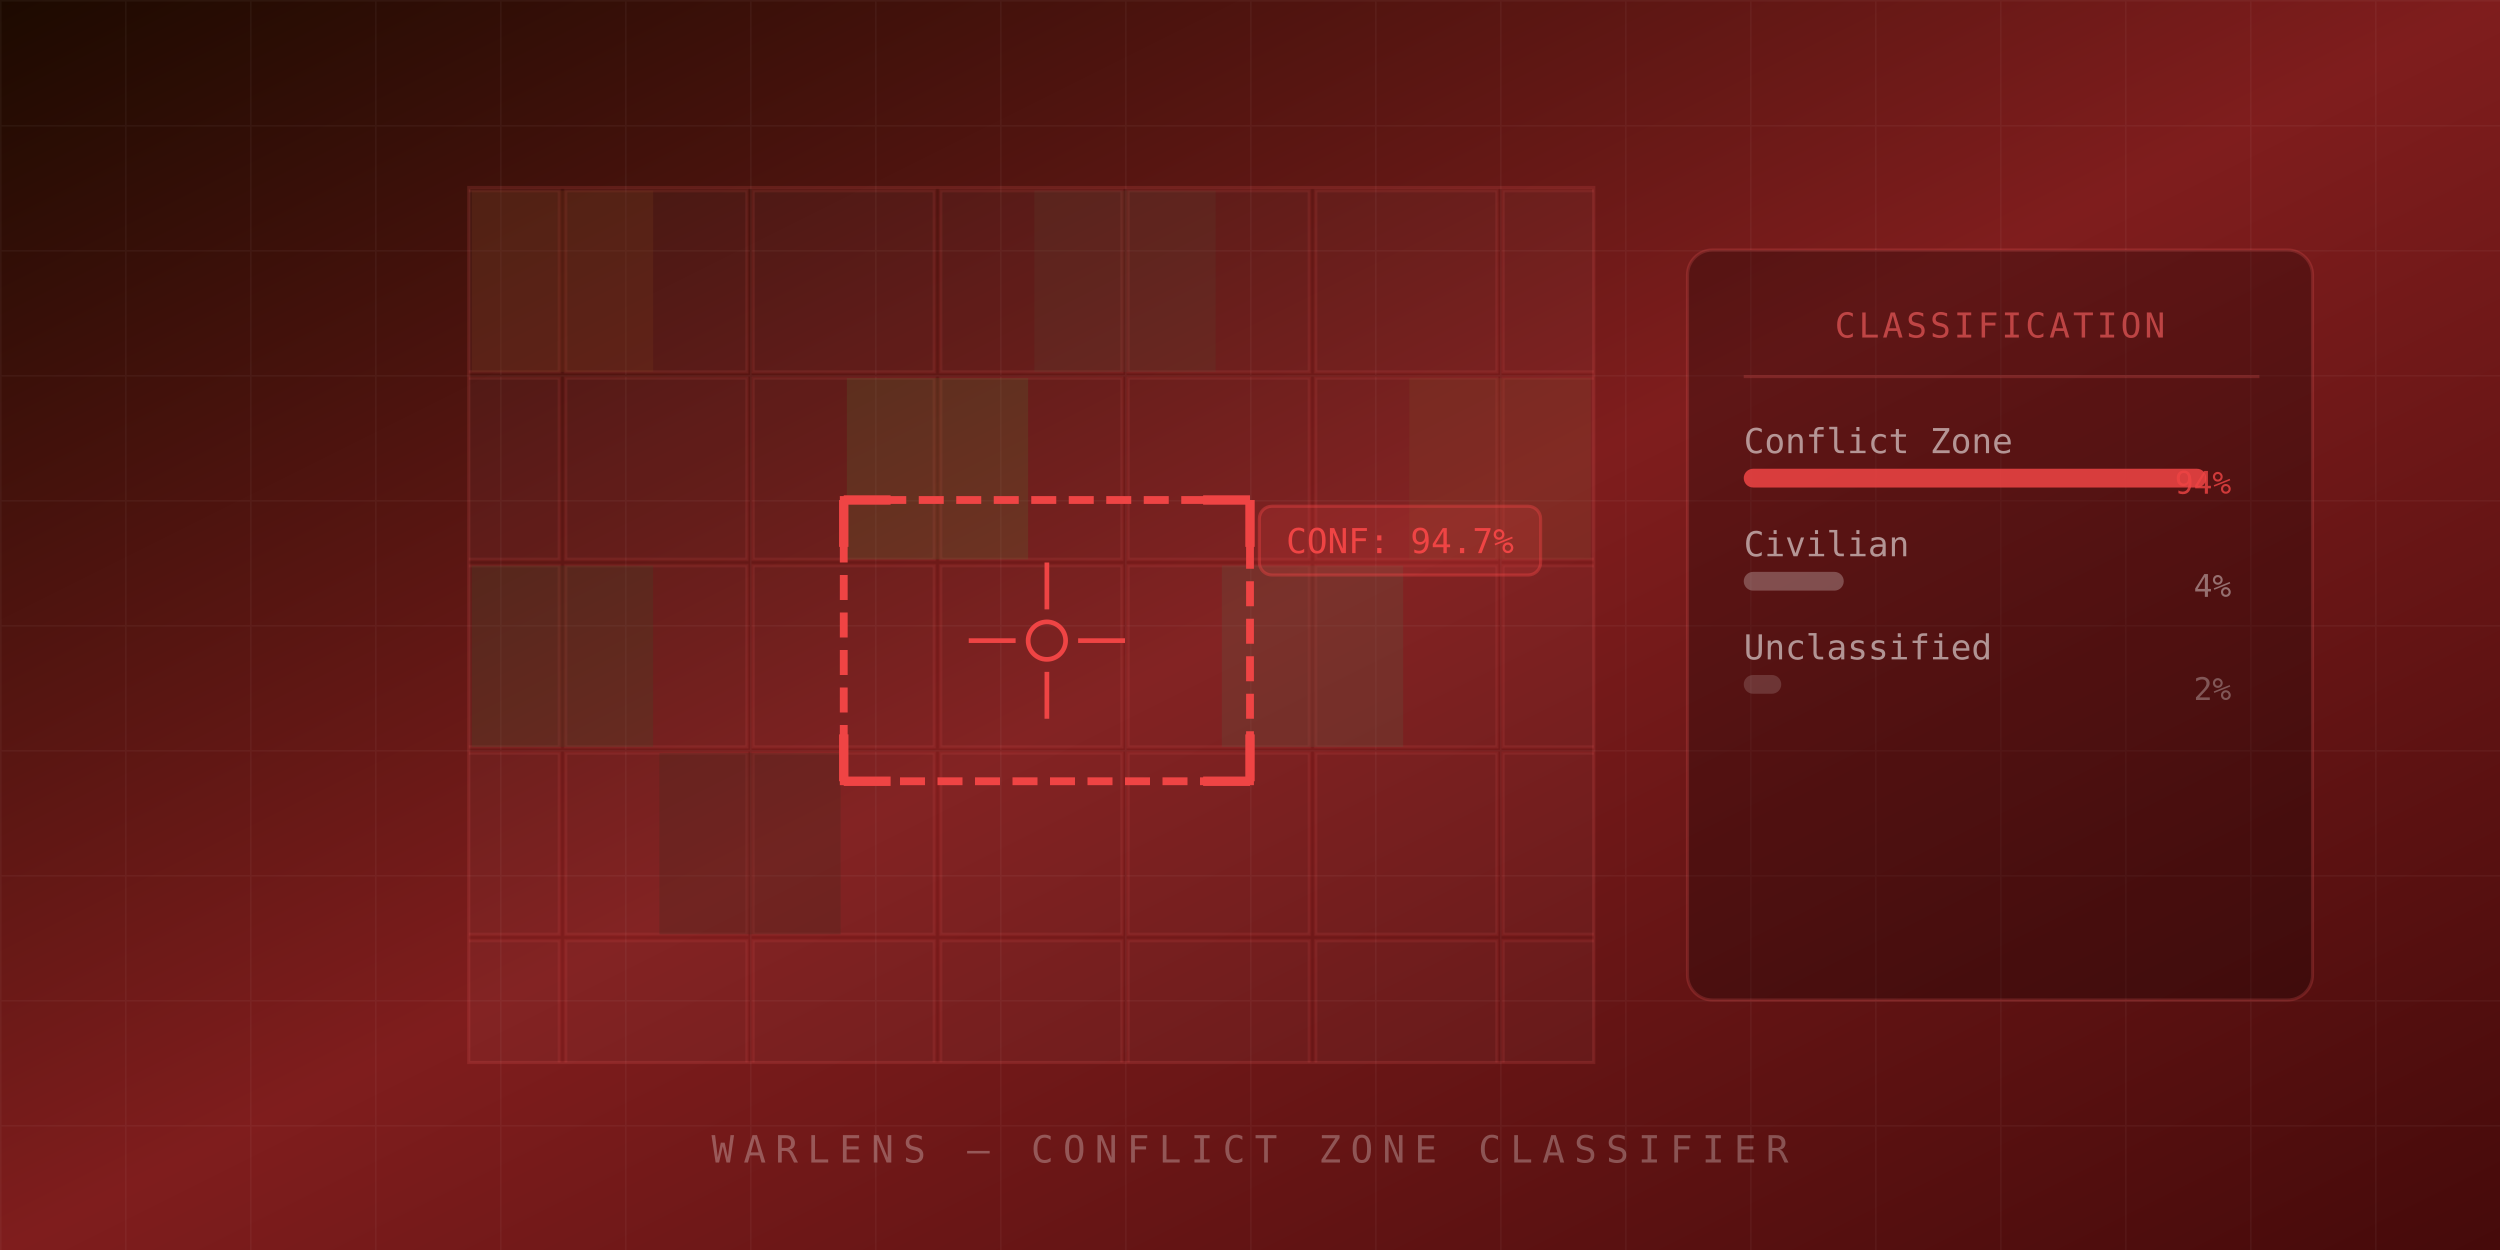
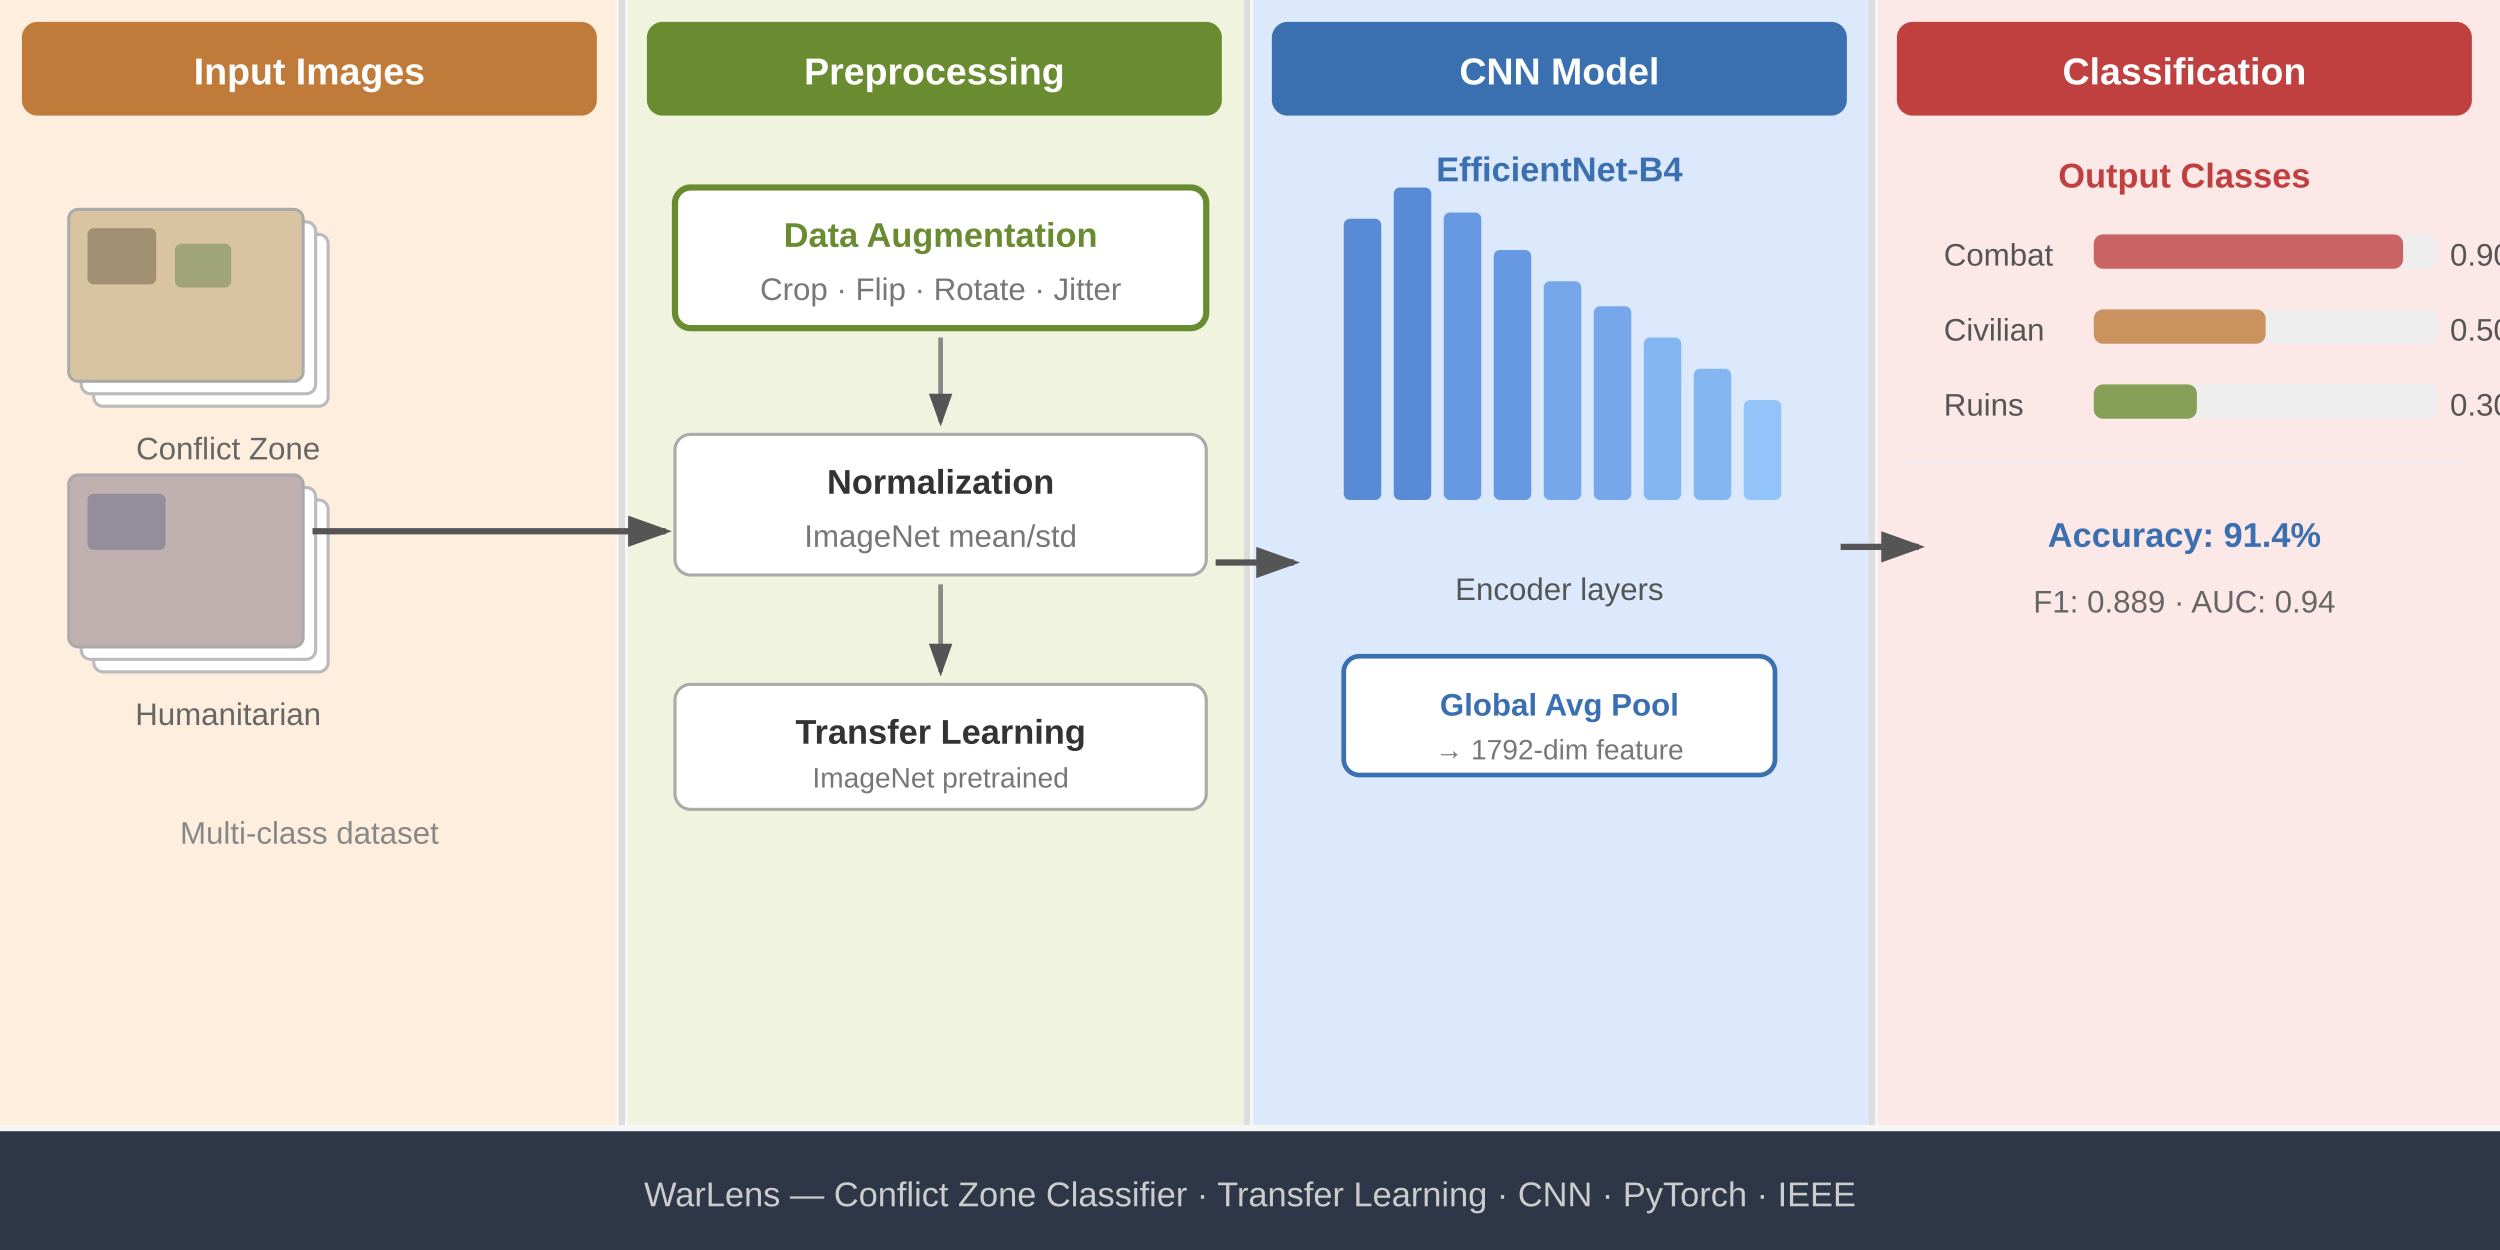
- <svg xmlns="http://www.w3.org/2000/svg" viewBox="0 0 800 400">
+ <svg xmlns="http://www.w3.org/2000/svg" viewBox="0 0 800 400" font-family="Arial,sans-serif">
  <defs>
-     <linearGradient id="bg" x1="0" y1="0" x2="1" y2="1">
-       <stop offset="0%" stop-color="#1c0a00" />
-       <stop offset="50%" stop-color="#7f1d1d" />
-       <stop offset="100%" stop-color="#450a0a" />
-     </linearGradient>
-     <pattern id="grid" width="40" height="40" patternUnits="userSpaceOnUse">
-       <path d="M40 0L0 0 0 40" fill="none" stroke="rgba(255,255,255,0.04)" stroke-width="1" />
-     </pattern>
-     <pattern id="cells" width="60" height="60" patternUnits="userSpaceOnUse">
-       <rect width="58" height="58" x="1" y="1" fill="rgba(255,255,255,0.03)" stroke="rgba(255,100,100,0.12)" stroke-width="1" />
-     </pattern>
+     <marker id="a" markerWidth="7" markerHeight="5" refX="6" refY="2.5" orient="auto">
+       <polygon points="0,0 7,2.5 0,5" fill="#555" />
+     </marker>
  </defs>
-   <rect width="800" height="400" fill="url(#bg)" />
-   <rect width="800" height="400" fill="url(#grid)" />
-   <rect x="150" y="60" width="360" height="280" fill="url(#cells)" stroke="rgba(255,100,100,0.15)" stroke-width="1" />
-   <rect x="151" y="61" width="58" height="58" fill="rgba(120,60,30,0.25)" />
-   <rect x="271" y="121" width="58" height="58" fill="rgba(80,120,50,0.2)" />
-   <rect x="391" y="181" width="58" height="58" fill="rgba(100,80,60,0.3)" />
-   <rect x="211" y="241" width="58" height="58" fill="rgba(60,40,30,0.25)" />
-   <rect x="331" y="61" width="58" height="58" fill="rgba(90,70,50,0.2)" />
-   <rect x="151" y="181" width="58" height="58" fill="rgba(50,80,40,0.2)" />
-   <rect x="451" y="121" width="58" height="58" fill="rgba(130,70,40,0.25)" />
-   <rect x="270" y="160" width="130" height="90" fill="none" stroke="#ef4444" stroke-width="2.5" stroke-dasharray="8,4" />
-   <path d="M270 160 L270 175 M270 160 L285 160" stroke="#ef4444" stroke-width="3" />
-   <path d="M400 160 L400 175 M400 160 L385 160" stroke="#ef4444" stroke-width="3" />
-   <path d="M270 250 L270 235 M270 250 L285 250" stroke="#ef4444" stroke-width="3" />
-   <path d="M400 250 L400 235 M400 250 L385 250" stroke="#ef4444" stroke-width="3" />
-   <circle cx="335" cy="205" r="6" fill="none" stroke="#ef4444" stroke-width="1.5" />
-   <line x1="325" y1="205" x2="310" y2="205" stroke="#ef4444" stroke-width="1.5" />
-   <line x1="345" y1="205" x2="360" y2="205" stroke="#ef4444" stroke-width="1.5" />
-   <line x1="335" y1="195" x2="335" y2="180" stroke="#ef4444" stroke-width="1.5" />
-   <line x1="335" y1="215" x2="335" y2="230" stroke="#ef4444" stroke-width="1.5" />
-   <rect x="403" y="162" width="90" height="22" rx="4" fill="rgba(239,68,68,0.15)" stroke="rgba(239,68,68,0.4)" stroke-width="1" />
-   <text x="448" y="177" text-anchor="middle" font-family="monospace" font-size="11" fill="#ef4444">CONF: 94.7%</text>
-   <rect x="540" y="80" width="200" height="240" rx="8" fill="rgba(0,0,0,0.25)" stroke="rgba(255,100,100,0.2)" stroke-width="1" />
-   <text x="640" y="108" text-anchor="middle" font-family="monospace" font-size="11" fill="rgba(255,100,100,0.6)" letter-spacing="1">CLASSIFICATION</text>
-   <rect x="558" y="120" width="165" height="1" fill="rgba(255,100,100,0.2)" />
-   <text x="558" y="145" font-family="monospace" font-size="11" fill="rgba(255,255,255,0.55)">Conflict Zone</text>
-   <rect x="558" y="150" width="148" height="6" rx="3" fill="rgba(239,68,68,0.85)" />
-   <text x="714" y="158" text-anchor="end" font-family="monospace" font-size="10" fill="rgba(239,68,68,0.8)">94%</text>
-   <text x="558" y="178" font-family="monospace" font-size="11" fill="rgba(255,255,255,0.55)">Civilian</text>
-   <rect x="558" y="183" width="32" height="6" rx="3" fill="rgba(255,255,255,0.25)" />
-   <text x="714" y="191" text-anchor="end" font-family="monospace" font-size="10" fill="rgba(255,255,255,0.4)">4%</text>
-   <text x="558" y="211" font-family="monospace" font-size="11" fill="rgba(255,255,255,0.55)">Unclassified</text>
-   <rect x="558" y="216" width="12" height="6" rx="3" fill="rgba(255,255,255,0.15)" />
-   <text x="714" y="224" text-anchor="end" font-family="monospace" font-size="10" fill="rgba(255,255,255,0.3)">2%</text>
-   <text x="400" y="372" text-anchor="middle" font-family="monospace" font-size="12" fill="rgba(255,255,255,0.28)" letter-spacing="3">WARLENS — CONFLICT ZONE CLASSIFIER</text>
+   <rect width="800" height="400" fill="#f6f6f6" />
+   <rect x="0" y="0" width="197" height="360" fill="#fdeede" />
+   <rect x="201" y="0" width="197" height="360" fill="#f0f4df" />
+   <rect x="401" y="0" width="197" height="360" fill="#dce8fc" />
+   <rect x="601" y="0" width="199" height="360" fill="#fde8e8" />
+   <line x1="199" y1="0" x2="199" y2="360" stroke="#ddd" stroke-width="2" />
+   <line x1="399" y1="0" x2="399" y2="360" stroke="#ddd" stroke-width="2" />
+   <line x1="599" y1="0" x2="599" y2="360" stroke="#ddd" stroke-width="2" />
+   <rect x="7" y="7" width="184" height="30" rx="5" fill="#c07a3a" />
+   <text x="99" y="27" text-anchor="middle" fill="white" font-size="12" font-weight="bold">Input Images</text>
+   <rect x="207" y="7" width="184" height="30" rx="5" fill="#6a8c30" />
+   <text x="299" y="27" text-anchor="middle" fill="white" font-size="12" font-weight="bold">Preprocessing</text>
+   <rect x="407" y="7" width="184" height="30" rx="5" fill="#3a6fb0" />
+   <text x="499" y="27" text-anchor="middle" fill="white" font-size="12" font-weight="bold">CNN Model</text>
+   <rect x="607" y="7" width="184" height="30" rx="5" fill="#c04040" />
+   <text x="699" y="27" text-anchor="middle" fill="white" font-size="12" font-weight="bold">Classification</text>
+   <rect x="30" y="75" width="75" height="55" rx="3" fill="white" stroke="#bbb" />
+   <rect x="26" y="71" width="75" height="55" rx="3" fill="white" stroke="#bbb" />
+   <rect x="22" y="67" width="75" height="55" rx="3" fill="#d8c4a0" stroke="#aaa" />
+   <rect x="28" y="73" width="22" height="18" rx="2" fill="#8a7a60" opacity="0.7" />
+   <rect x="56" y="78" width="18" height="14" rx="2" fill="#7a9060" opacity="0.6" />
+   <text x="73" y="147" text-anchor="middle" fill="#666" font-size="10">Conflict Zone</text>
+   <rect x="30" y="160" width="75" height="55" rx="3" fill="white" stroke="#bbb" />
+   <rect x="26" y="156" width="75" height="55" rx="3" fill="white" stroke="#bbb" />
+   <rect x="22" y="152" width="75" height="55" rx="3" fill="#c0b0b0" stroke="#aaa" />
+   <rect x="28" y="158" width="25" height="18" rx="2" fill="#808090" opacity="0.7" />
+   <text x="73" y="232" text-anchor="middle" fill="#666" font-size="10">Humanitarian</text>
+   <text x="99" y="270" text-anchor="middle" fill="#888" font-size="10">Multi-class dataset</text>
+   <rect x="216" y="60" width="170" height="45" rx="5" fill="white" stroke="#6a8c30" stroke-width="2" />
+   <text x="301" y="79" text-anchor="middle" fill="#6a8c30" font-size="11" font-weight="bold">Data Augmentation</text>
+   <text x="301" y="96" text-anchor="middle" fill="#777" font-size="10">Crop · Flip · Rotate · Jitter</text>
+   <line x1="301" y1="108" x2="301" y2="135" stroke="#888" stroke-width="1.5" marker-end="url(#a)" />
+   <rect x="216" y="139" width="170" height="45" rx="5" fill="white" stroke="#aaa" />
+   <text x="301" y="158" text-anchor="middle" fill="#333" font-size="11" font-weight="bold">Normalization</text>
+   <text x="301" y="175" text-anchor="middle" fill="#777" font-size="10">ImageNet mean/std</text>
+   <line x1="301" y1="187" x2="301" y2="215" stroke="#888" stroke-width="1.5" marker-end="url(#a)" />
+   <rect x="216" y="219" width="170" height="40" rx="5" fill="white" stroke="#aaa" />
+   <text x="301" y="238" text-anchor="middle" fill="#333" font-size="11" font-weight="bold">Transfer Learning</text>
+   <text x="301" y="252" text-anchor="middle" fill="#777" font-size="9">ImageNet pretrained</text>
+   <text x="499" y="58" text-anchor="middle" fill="#3a6fb0" font-size="11" font-weight="bold">EfficientNet-B4</text>
+   <rect x="430" y="70" width="12" height="90" rx="2" fill="#4a80d0" opacity="0.9" />
+   <rect x="446" y="60" width="12" height="100" rx="2" fill="#4a80d0" opacity="0.9" />
+   <rect x="462" y="68" width="12" height="92" rx="2" fill="#5a90e0" opacity="0.9" />
+   <rect x="478" y="80" width="12" height="80" rx="2" fill="#5a90e0" opacity="0.9" />
+   <rect x="494" y="90" width="12" height="70" rx="2" fill="#6aa0e8" opacity="0.9" />
+   <rect x="510" y="98" width="12" height="62" rx="2" fill="#6aa0e8" opacity="0.9" />
+   <rect x="526" y="108" width="12" height="52" rx="2" fill="#7ab0f0" opacity="0.9" />
+   <rect x="542" y="118" width="12" height="42" rx="2" fill="#7ab0f0" opacity="0.9" />
+   <rect x="558" y="128" width="12" height="32" rx="2" fill="#8ac0f8" opacity="0.9" />
+   <text x="499" y="192" text-anchor="middle" fill="#555" font-size="10">Encoder layers</text>
+   <rect x="430" y="210" width="138" height="38" rx="5" fill="white" stroke="#3a6fb0" stroke-width="1.5" />
+   <text x="499" y="229" text-anchor="middle" fill="#3a6fb0" font-size="10" font-weight="bold">Global Avg Pool</text>
+   <text x="499" y="243" text-anchor="middle" fill="#777" font-size="9">→ 1792-dim feature</text>
+   <text x="699" y="60" text-anchor="middle" fill="#c04040" font-size="11" font-weight="bold">Output Classes</text>
+   <text x="622" y="85" fill="#555" font-size="10">Combat</text>
+   <rect x="670" y="75" width="110" height="11" rx="3" fill="#eee" />
+   <rect x="670" y="75" width="99" height="11" rx="3" fill="#c04040" opacity="0.8" />
+   <text x="784" y="85" fill="#555" font-size="10">0.90</text>
+   <text x="622" y="109" fill="#555" font-size="10">Civilian</text>
+   <rect x="670" y="99" width="110" height="11" rx="3" fill="#eee" />
+   <rect x="670" y="99" width="55" height="11" rx="3" fill="#c07a3a" opacity="0.8" />
+   <text x="784" y="109" fill="#555" font-size="10">0.50</text>
+   <text x="622" y="133" fill="#555" font-size="10">Ruins</text>
+   <rect x="670" y="123" width="110" height="11" rx="3" fill="#eee" />
+   <rect x="670" y="123" width="33" height="11" rx="3" fill="#6a8c30" opacity="0.8" />
+   <text x="784" y="133" fill="#555" font-size="10">0.30</text>
+   <line x1="609" y1="148" x2="789" y2="148" stroke="#eee" />
+   <text x="699" y="175" text-anchor="middle" fill="#3a6fb0" font-size="11" font-weight="bold">Accuracy: 91.4%</text>
+   <text x="699" y="196" text-anchor="middle" fill="#666" font-size="10">F1: 0.889  ·  AUC: 0.94</text>
+   <line x1="100" y1="170" x2="213" y2="170" stroke="#555" stroke-width="2" marker-end="url(#a)" />
+   <line x1="389" y1="180" x2="414" y2="180" stroke="#555" stroke-width="2" marker-end="url(#a)" />
+   <line x1="589" y1="175" x2="614" y2="175" stroke="#555" stroke-width="2" marker-end="url(#a)" />
+   <rect x="0" y="362" width="800" height="38" fill="#2d3748" />
+   <text x="400" y="386" text-anchor="middle" fill="#ccc" font-size="11">WarLens — Conflict Zone Classifier  ·  Transfer Learning · CNN · PyTorch · IEEE</text>
</svg>
